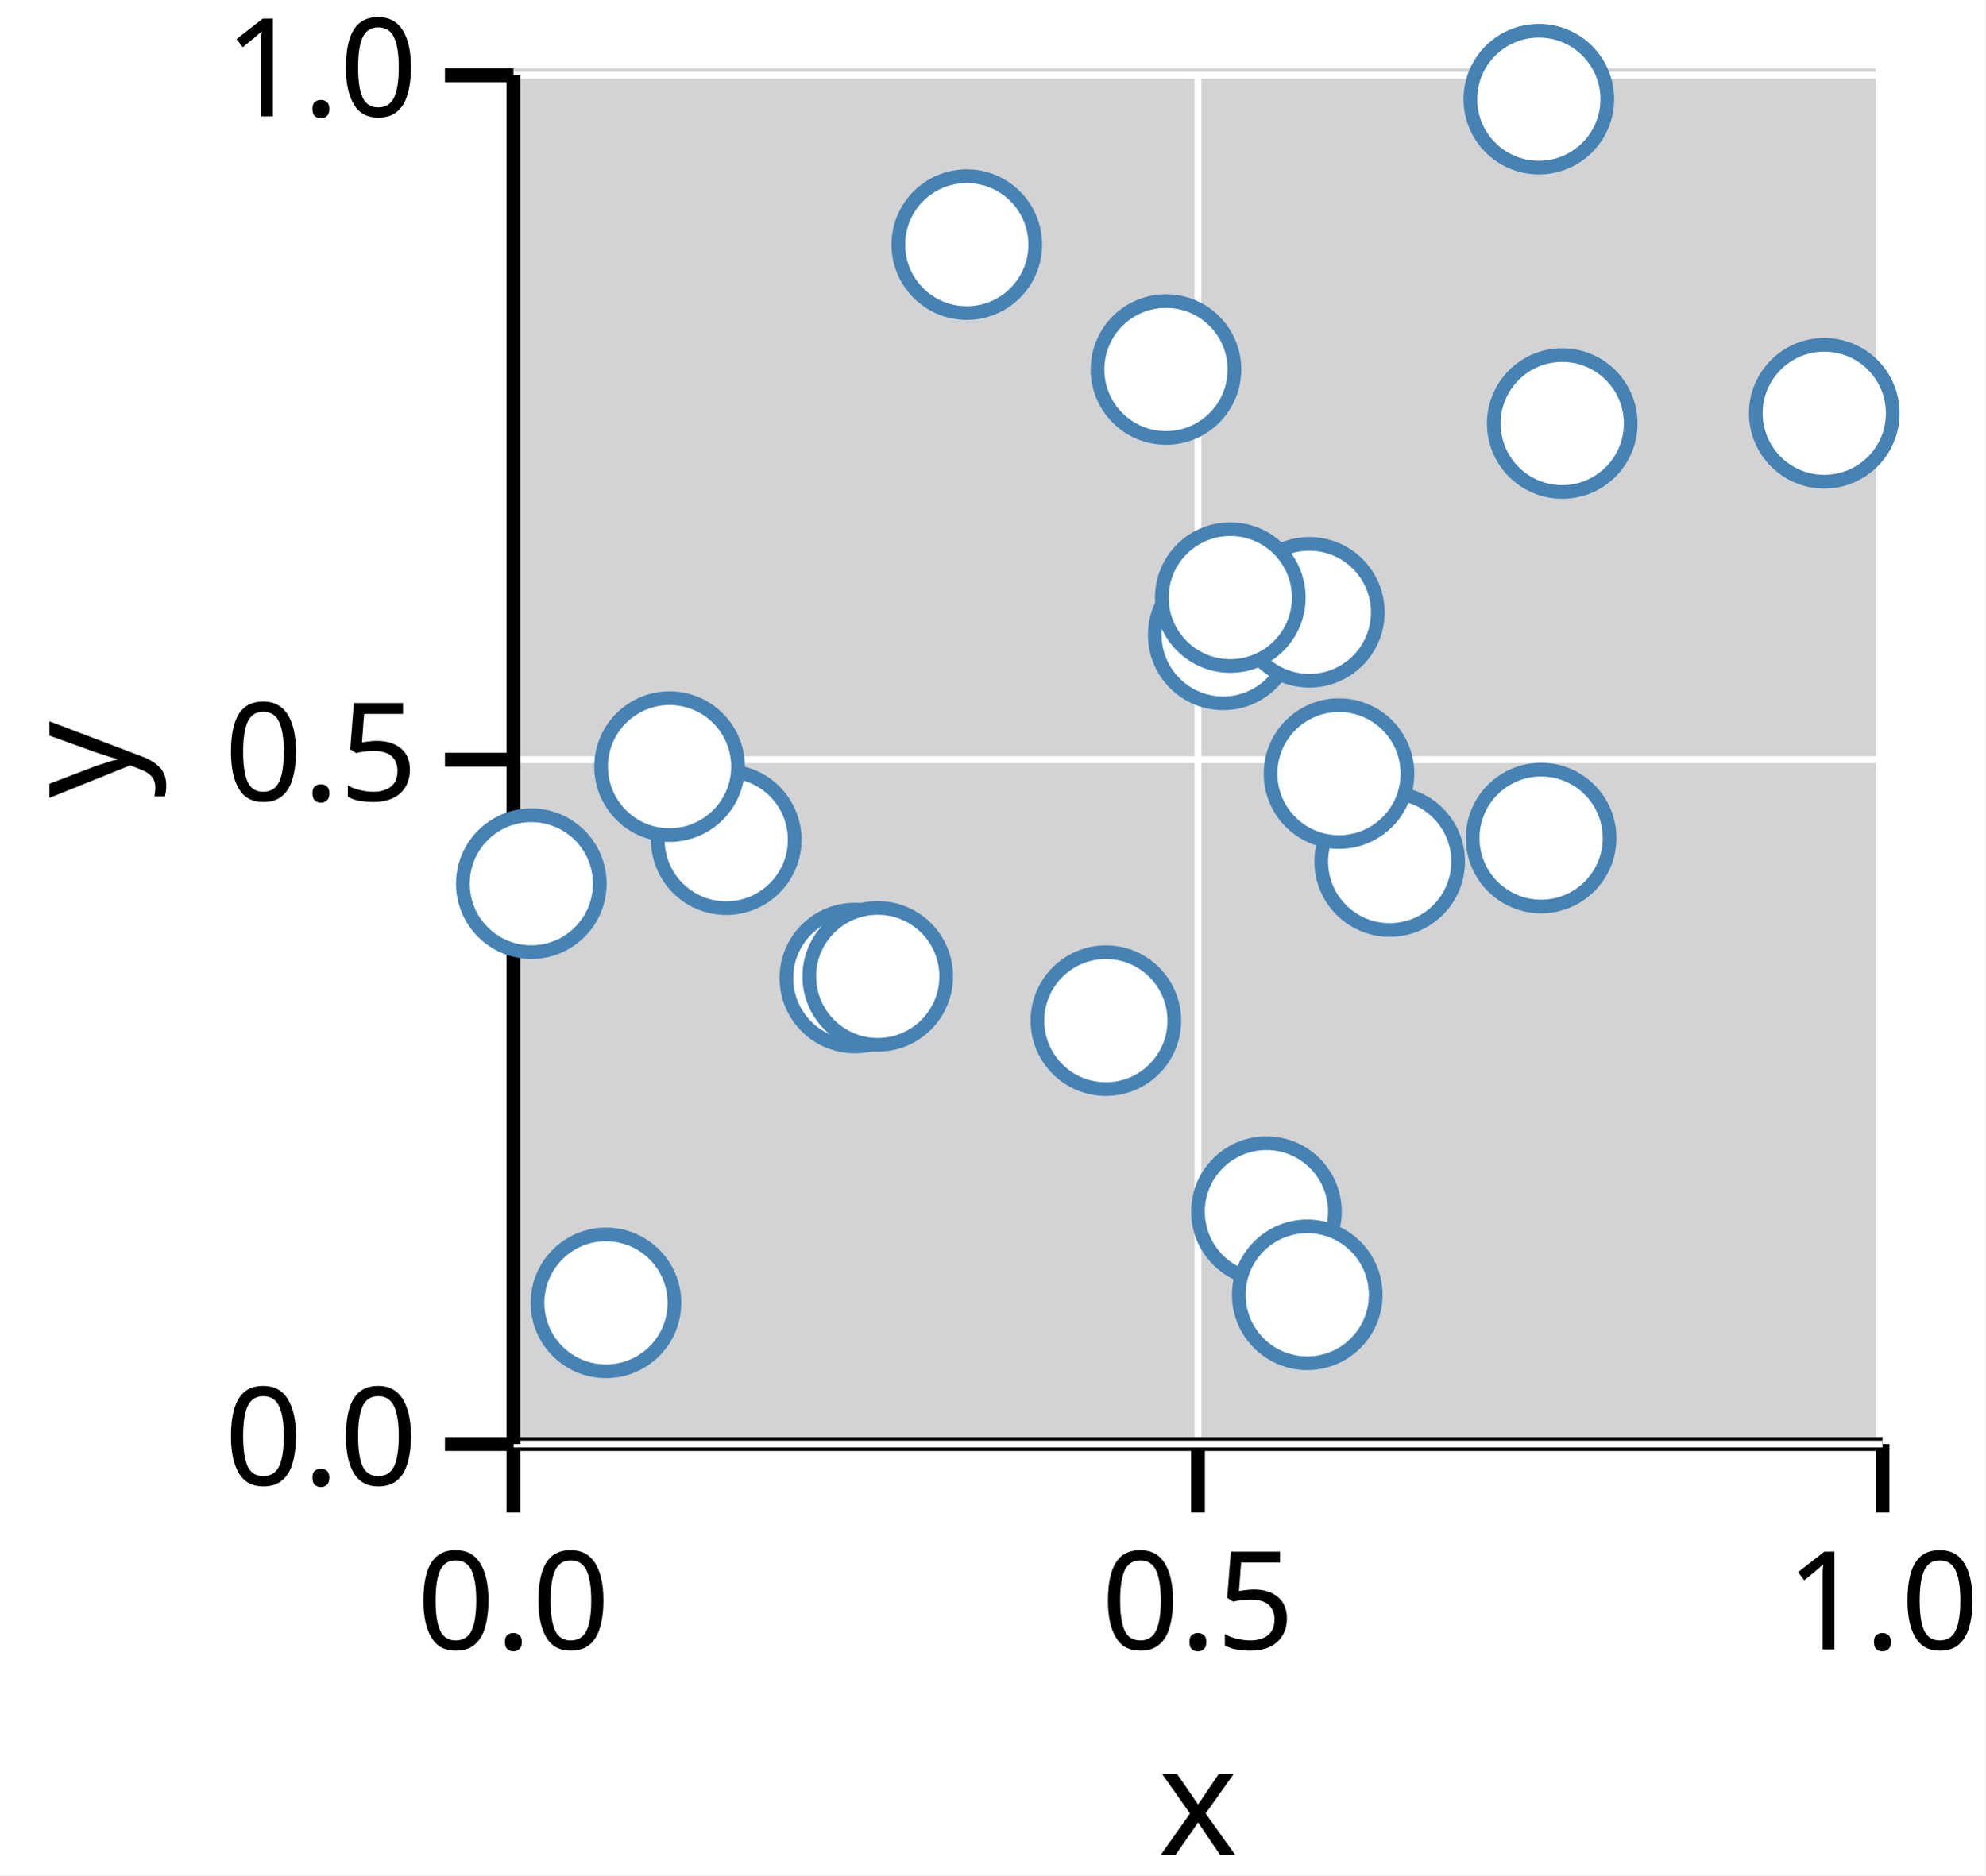
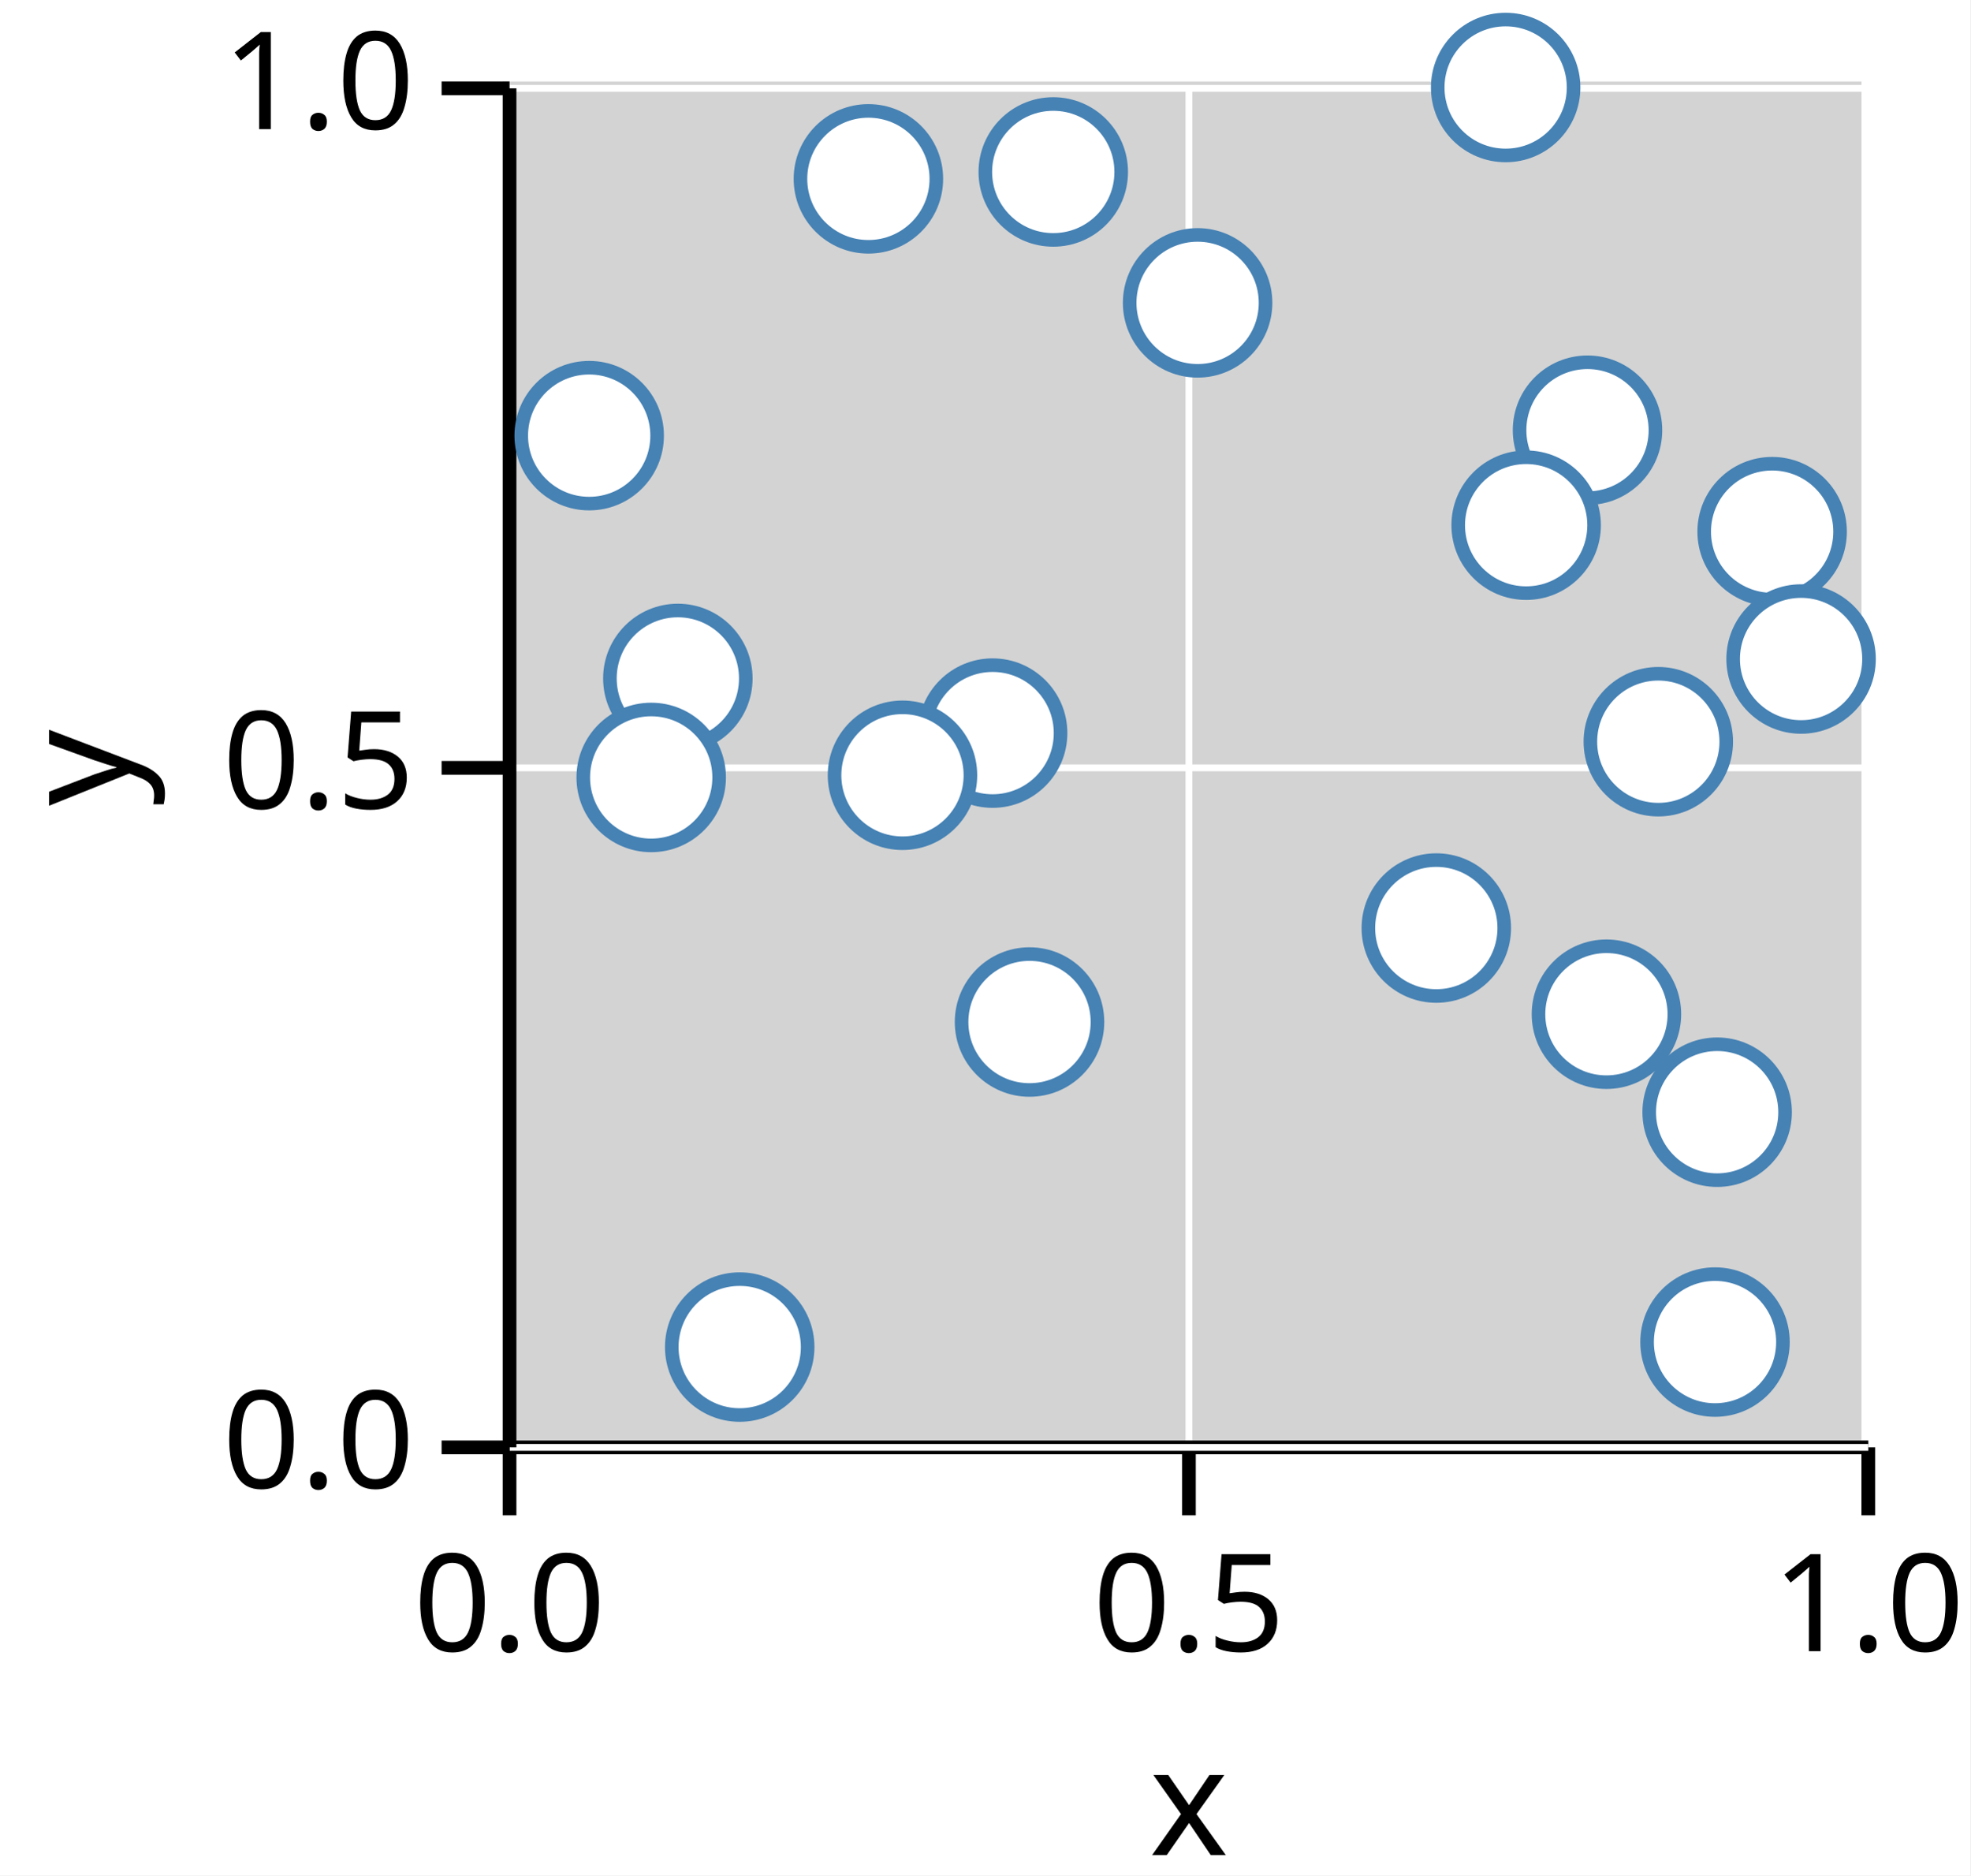
- <svg xmlns="http://www.w3.org/2000/svg" version="1.1" class="marks" width="145" height="137" viewBox="0 0 145 137">
-   <rect width="145" height="137" fill="white" />
-   <g fill="none" stroke-miterlimit="10" transform="translate(37,5)">
+ <svg xmlns="http://www.w3.org/2000/svg" version="1.1" class="marks" width="145" height="138" viewBox="0 0 145 138">
+   <rect width="145" height="138" fill="white" />
+   <g fill="none" stroke-miterlimit="10" transform="translate(37,6)">
    <g class="mark-group role-frame root" role="graphics-object" aria-roledescription="group mark container">
      <g transform="translate(0,0)">
        <path class="background" aria-hidden="true" d="M0,0h100v100h-100Z" fill="lightgray" />
        <g>
          <g class="mark-group role-axis" role="graphics-symbol" aria-roledescription="axis" aria-label="X-axis titled 'x' for a linear scale with values from 0.0 to 1.0">
            <g transform="translate(0.5,100.5)">
              <path class="background" aria-hidden="true" d="M0,0h0v0h0Z" pointer-events="none" />
              <g>
                <g class="mark-rule role-axis-grid" pointer-events="none">
                  <line transform="translate(0,0)" x2="0" y2="-100" stroke="white" stroke-width="0.5" stroke-dasharray="0" opacity="1" />
                  <line transform="translate(50,0)" x2="0" y2="-100" stroke="white" stroke-width="0.5" stroke-dasharray="0" opacity="1" />
                  <line transform="translate(100,0)" x2="0" y2="-100" stroke="white" stroke-width="0.5" stroke-dasharray="0" opacity="1" />
                </g>
                <g class="mark-rule role-axis-tick" pointer-events="none">
                  <line transform="translate(0,0)" x2="0" y2="5" stroke="black" stroke-width="1.01" opacity="1" />
                  <line transform="translate(50,0)" x2="0" y2="5" stroke="black" stroke-width="1.01" opacity="1" />
                  <line transform="translate(100,0)" x2="0" y2="5" stroke="black" stroke-width="1.01" opacity="1" />
                </g>
                <g class="mark-text role-axis-label" pointer-events="none">
                  <text text-anchor="middle" transform="translate(0,15)" font-family="sans-serif" font-size="10px" font-style="normal" font-weight="400" fill="black" opacity="1">0.0</text>
                  <text text-anchor="middle" transform="translate(50,15)" font-family="sans-serif" font-size="10px" font-style="normal" font-weight="400" fill="black" opacity="1">0.5</text>
                  <text text-anchor="middle" transform="translate(100,15)" font-family="sans-serif" font-size="10px" font-style="normal" font-weight="400" fill="black" opacity="1">1.0</text>
                </g>
                <g class="mark-rule role-axis-domain" pointer-events="none">
                  <line transform="translate(0,0)" x2="100" y2="0" stroke="black" stroke-width="1.01" opacity="1" />
                </g>
                <g class="mark-text role-axis-title" pointer-events="none">
                  <text text-anchor="middle" transform="translate(50,30)" font-family="sans-serif" font-size="11px" font-style="normal" font-weight="400" fill="black" opacity="1">x</text>
                </g>
              </g>
              <path class="foreground" aria-hidden="true" d="" pointer-events="none" display="none" />
            </g>
          </g>
          <g class="mark-group role-axis" role="graphics-symbol" aria-roledescription="axis" aria-label="Y-axis titled 'y' for a linear scale with values from 0.0 to 1.0">
            <g transform="translate(0.5,0.5)">
              <path class="background" aria-hidden="true" d="M0,0h0v0h0Z" pointer-events="none" />
              <g>
                <g class="mark-rule role-axis-grid" pointer-events="none">
                  <line transform="translate(0,100)" x2="100" y2="0" stroke="white" stroke-width="0.5" stroke-dasharray="0" opacity="1" />
                  <line transform="translate(0,50)" x2="100" y2="0" stroke="white" stroke-width="0.5" stroke-dasharray="0" opacity="1" />
                  <line transform="translate(0,0)" x2="100" y2="0" stroke="white" stroke-width="0.5" stroke-dasharray="0" opacity="1" />
                </g>
                <g class="mark-rule role-axis-tick" pointer-events="none">
                  <line transform="translate(0,100)" x2="-5" y2="0" stroke="black" stroke-width="1.01" opacity="1" />
                  <line transform="translate(0,50)" x2="-5" y2="0" stroke="black" stroke-width="1.01" opacity="1" />
                  <line transform="translate(0,0)" x2="-5" y2="0" stroke="black" stroke-width="1.01" opacity="1" />
                </g>
                <g class="mark-text role-axis-label" pointer-events="none">
                  <text text-anchor="end" transform="translate(-7,103)" font-family="sans-serif" font-size="10px" font-style="normal" font-weight="400" fill="black" opacity="1">0.0</text>
                  <text text-anchor="end" transform="translate(-7,53)" font-family="sans-serif" font-size="10px" font-style="normal" font-weight="400" fill="black" opacity="1">0.5</text>
                  <text text-anchor="end" transform="translate(-7,3)" font-family="sans-serif" font-size="10px" font-style="normal" font-weight="400" fill="black" opacity="1">1.0</text>
                </g>
                <g class="mark-rule role-axis-domain" pointer-events="none">
                  <line transform="translate(0,100)" x2="0" y2="-100" stroke="black" stroke-width="1.01" opacity="1" />
                </g>
                <g class="mark-text role-axis-title" pointer-events="none">
                  <text text-anchor="middle" transform="translate(-26,50) rotate(-90) translate(0,-2)" font-family="sans-serif" font-size="11px" font-style="normal" font-weight="400" fill="black" opacity="1">y</text>
                </g>
              </g>
              <path class="foreground" aria-hidden="true" d="" pointer-events="none" display="none" />
            </g>
          </g>
          <g class="mark-group role-scope" role="graphics-object" aria-roledescription="group mark container">
            <g transform="translate(0,0)">
              <path class="background" aria-hidden="true" d="M0,0h0v0h0Z" />
              <g>
                <g class="mark-symbol role-mark points" role="graphics-symbol" aria-roledescription="symbol mark container">
-                   <path transform="translate(7.259844,90.18202)" d="M5,0A5,5,0,1,1,-5,0A5,5,0,1,1,5,0" fill="white" stroke="steelblue" stroke-width="1" opacity="1" />
-                   <path transform="translate(77.10677,25.94062)" d="M5,0A5,5,0,1,1,-5,0A5,5,0,1,1,5,0" fill="white" stroke="steelblue" stroke-width="1" opacity="1" />
-                   <path transform="translate(16.04404,56.34729)" d="M5,0A5,5,0,1,1,-5,0A5,5,0,1,1,5,0" fill="white" stroke="steelblue" stroke-width="1" opacity="1" />
-                   <path transform="translate(52.3443,41.38103)" d="M5,0A5,5,0,1,1,-5,0A5,5,0,1,1,5,0" fill="white" stroke="steelblue" stroke-width="1" opacity="1" />
-                   <path transform="translate(64.50486,57.94214)" d="M5,0A5,5,0,1,1,-5,0A5,5,0,1,1,5,0" fill="white" stroke="steelblue" stroke-width="1" opacity="1" />
-                   <path transform="translate(75.56433,56.22572)" d="M5,0A5,5,0,1,1,-5,0A5,5,0,1,1,5,0" fill="white" stroke="steelblue" stroke-width="1" opacity="1" />
-                   <path transform="translate(1.807037,59.5589)" d="M5,0A5,5,0,1,1,-5,0A5,5,0,1,1,5,0" fill="white" stroke="steelblue" stroke-width="1" opacity="1" />
-                   <path transform="translate(43.77366,69.56471)" d="M5,0A5,5,0,1,1,-5,0A5,5,0,1,1,5,0" fill="white" stroke="steelblue" stroke-width="1" opacity="1" />
-                   <path transform="translate(48.16348,21.99338)" d="M5,0A5,5,0,1,1,-5,0A5,5,0,1,1,5,0" fill="white" stroke="steelblue" stroke-width="1" opacity="1" />
-                   <path transform="translate(33.61385,12.87094)" d="M5,0A5,5,0,1,1,-5,0A5,5,0,1,1,5,0" fill="white" stroke="steelblue" stroke-width="1" opacity="1" />
-                   <path transform="translate(55.50121,83.5175)" d="M5,0A5,5,0,1,1,-5,0A5,5,0,1,1,5,0" fill="white" stroke="steelblue" stroke-width="1" opacity="1" />
-                   <path transform="translate(75.39828,2.245017)" d="M5,0A5,5,0,1,1,-5,0A5,5,0,1,1,5,0" fill="white" stroke="steelblue" stroke-width="1" opacity="1" />
-                   <path transform="translate(11.90474,51.00652)" d="M5,0A5,5,0,1,1,-5,0A5,5,0,1,1,5,0" fill="white" stroke="steelblue" stroke-width="1" opacity="1" />
-                   <path transform="translate(25.4366,66.45257)" d="M5,0A5,5,0,1,1,-5,0A5,5,0,1,1,5,0" fill="white" stroke="steelblue" stroke-width="1" opacity="1" />
-                   <path transform="translate(27.1112,66.33071)" d="M5,0A5,5,0,1,1,-5,0A5,5,0,1,1,5,0" fill="white" stroke="steelblue" stroke-width="1" opacity="1" />
-                   <path transform="translate(96.24696,25.19042)" d="M5,0A5,5,0,1,1,-5,0A5,5,0,1,1,5,0" fill="white" stroke="steelblue" stroke-width="1" opacity="1" />
-                   <path transform="translate(58.63514,39.73229)" d="M5,0A5,5,0,1,1,-5,0A5,5,0,1,1,5,0" fill="white" stroke="steelblue" stroke-width="1" opacity="1" />
-                   <path transform="translate(60.80115,51.51786)" d="M5,0A5,5,0,1,1,-5,0A5,5,0,1,1,5,0" fill="white" stroke="steelblue" stroke-width="1" opacity="1" />
-                   <path transform="translate(58.48211,89.59317)" d="M5,0A5,5,0,1,1,-5,0A5,5,0,1,1,5,0" fill="white" stroke="steelblue" stroke-width="1" opacity="1" />
-                   <path transform="translate(52.86238,38.65601)" d="M5,0A5,5,0,1,1,-5,0A5,5,0,1,1,5,0" fill="white" stroke="steelblue" stroke-width="1" opacity="1" />
+                   <path transform="translate(81.22761,68.62892)" d="M5,0A5,5,0,1,1,-5,0A5,5,0,1,1,5,0" fill="white" stroke="steelblue" stroke-width="1" opacity="1" />
+                   <path transform="translate(85.04579,48.57742)" d="M5,0A5,5,0,1,1,-5,0A5,5,0,1,1,5,0" fill="white" stroke="steelblue" stroke-width="1" opacity="1" />
+                   <path transform="translate(68.70699,62.28761)" d="M5,0A5,5,0,1,1,-5,0A5,5,0,1,1,5,0" fill="white" stroke="steelblue" stroke-width="1" opacity="1" />
+                   <path transform="translate(38.76903,69.20304)" d="M5,0A5,5,0,1,1,-5,0A5,5,0,1,1,5,0" fill="white" stroke="steelblue" stroke-width="1" opacity="1" />
+                   <path transform="translate(73.81004,0.4385059)" d="M5,0A5,5,0,1,1,-5,0A5,5,0,1,1,5,0" fill="white" stroke="steelblue" stroke-width="1" opacity="1" />
+                   <path transform="translate(51.13931,16.28607)" d="M5,0A5,5,0,1,1,-5,0A5,5,0,1,1,5,0" fill="white" stroke="steelblue" stroke-width="1" opacity="1" />
+                   <path transform="translate(89.37559,75.83819)" d="M5,0A5,5,0,1,1,-5,0A5,5,0,1,1,5,0" fill="white" stroke="steelblue" stroke-width="1" opacity="1" />
+                   <path transform="translate(6.36206,26.05622)" d="M5,0A5,5,0,1,1,-5,0A5,5,0,1,1,5,0" fill="white" stroke="steelblue" stroke-width="1" opacity="1" />
+                   <path transform="translate(79.83451,25.65662)" d="M5,0A5,5,0,1,1,-5,0A5,5,0,1,1,5,0" fill="white" stroke="steelblue" stroke-width="1" opacity="1" />
+                   <path transform="translate(26.9111,7.160993)" d="M5,0A5,5,0,1,1,-5,0A5,5,0,1,1,5,0" fill="white" stroke="steelblue" stroke-width="1" opacity="1" />
+                   <path transform="translate(12.88771,43.92177)" d="M5,0A5,5,0,1,1,-5,0A5,5,0,1,1,5,0" fill="white" stroke="steelblue" stroke-width="1" opacity="1" />
+                   <path transform="translate(93.42268,33.12068)" d="M5,0A5,5,0,1,1,-5,0A5,5,0,1,1,5,0" fill="white" stroke="steelblue" stroke-width="1" opacity="1" />
+                   <path transform="translate(75.31921,32.64493)" d="M5,0A5,5,0,1,1,-5,0A5,5,0,1,1,5,0" fill="white" stroke="steelblue" stroke-width="1" opacity="1" />
+                   <path transform="translate(36.05331,47.9435)" d="M5,0A5,5,0,1,1,-5,0A5,5,0,1,1,5,0" fill="white" stroke="steelblue" stroke-width="1" opacity="1" />
+                   <path transform="translate(89.21813,92.75311)" d="M5,0A5,5,0,1,1,-5,0A5,5,0,1,1,5,0" fill="white" stroke="steelblue" stroke-width="1" opacity="1" />
+                   <path transform="translate(40.51646,6.65338)" d="M5,0A5,5,0,1,1,-5,0A5,5,0,1,1,5,0" fill="white" stroke="steelblue" stroke-width="1" opacity="1" />
+                   <path transform="translate(17.43988,93.12049)" d="M5,0A5,5,0,1,1,-5,0A5,5,0,1,1,5,0" fill="white" stroke="steelblue" stroke-width="1" opacity="1" />
+                   <path transform="translate(95.55319,42.49178)" d="M5,0A5,5,0,1,1,-5,0A5,5,0,1,1,5,0" fill="white" stroke="steelblue" stroke-width="1" opacity="1" />
+                   <path transform="translate(10.92659,51.20615)" d="M5,0A5,5,0,1,1,-5,0A5,5,0,1,1,5,0" fill="white" stroke="steelblue" stroke-width="1" opacity="1" />
+                   <path transform="translate(29.41879,51.04663)" d="M5,0A5,5,0,1,1,-5,0A5,5,0,1,1,5,0" fill="white" stroke="steelblue" stroke-width="1" opacity="1" />
                </g>
              </g>
              <path class="foreground" aria-hidden="true" d="" display="none" />
            </g>
          </g>
        </g>
        <path class="foreground" aria-hidden="true" d="" display="none" />
      </g>
    </g>
  </g>
</svg>
